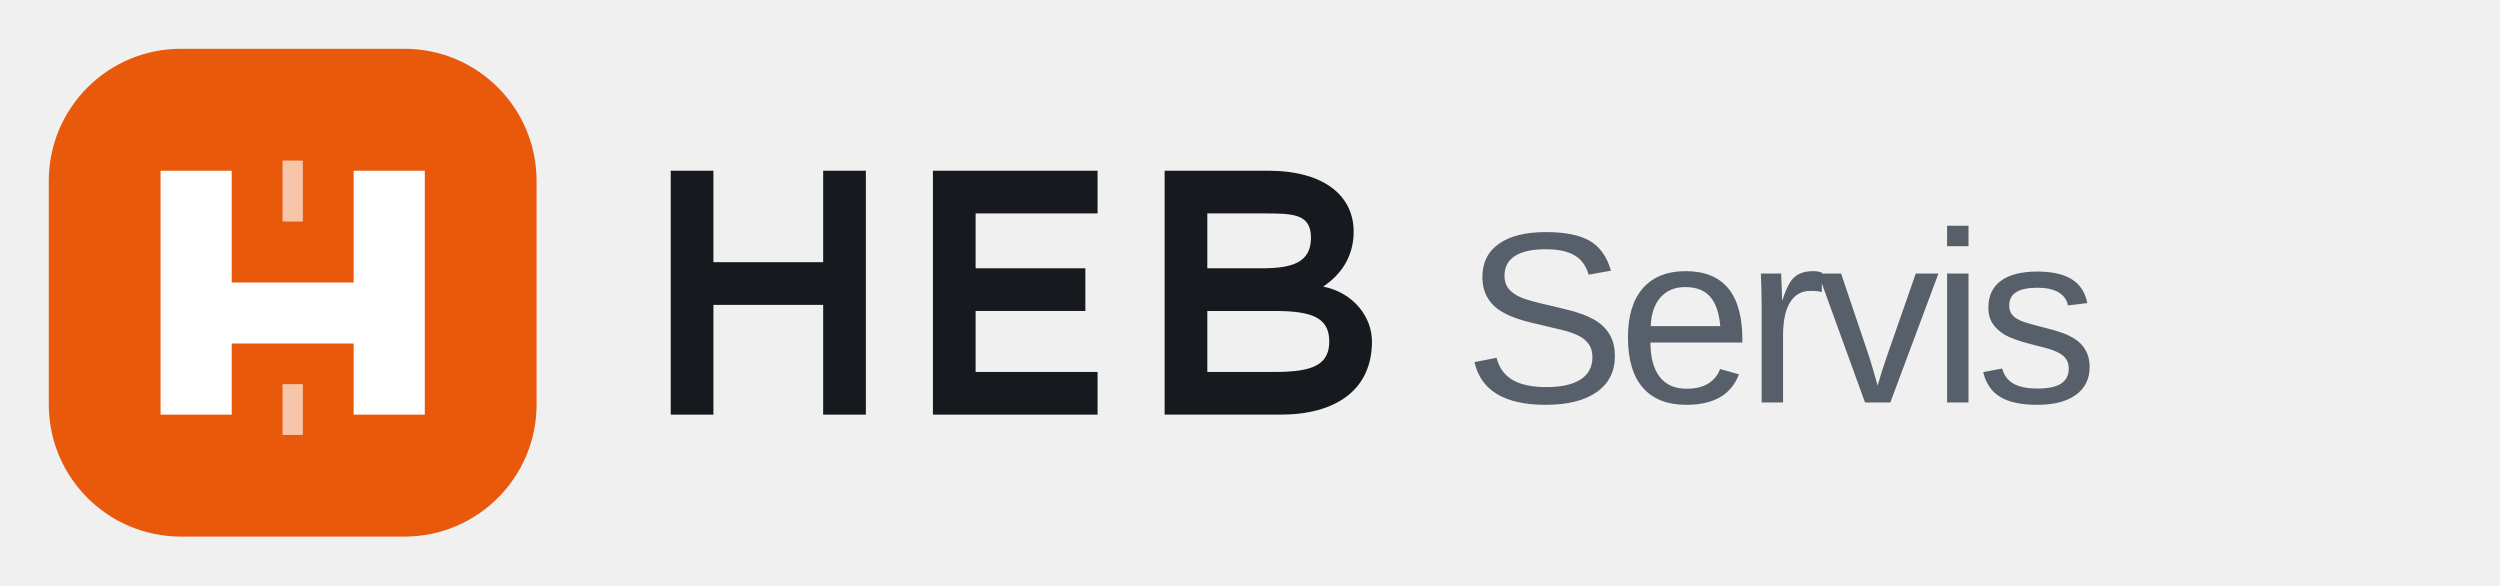
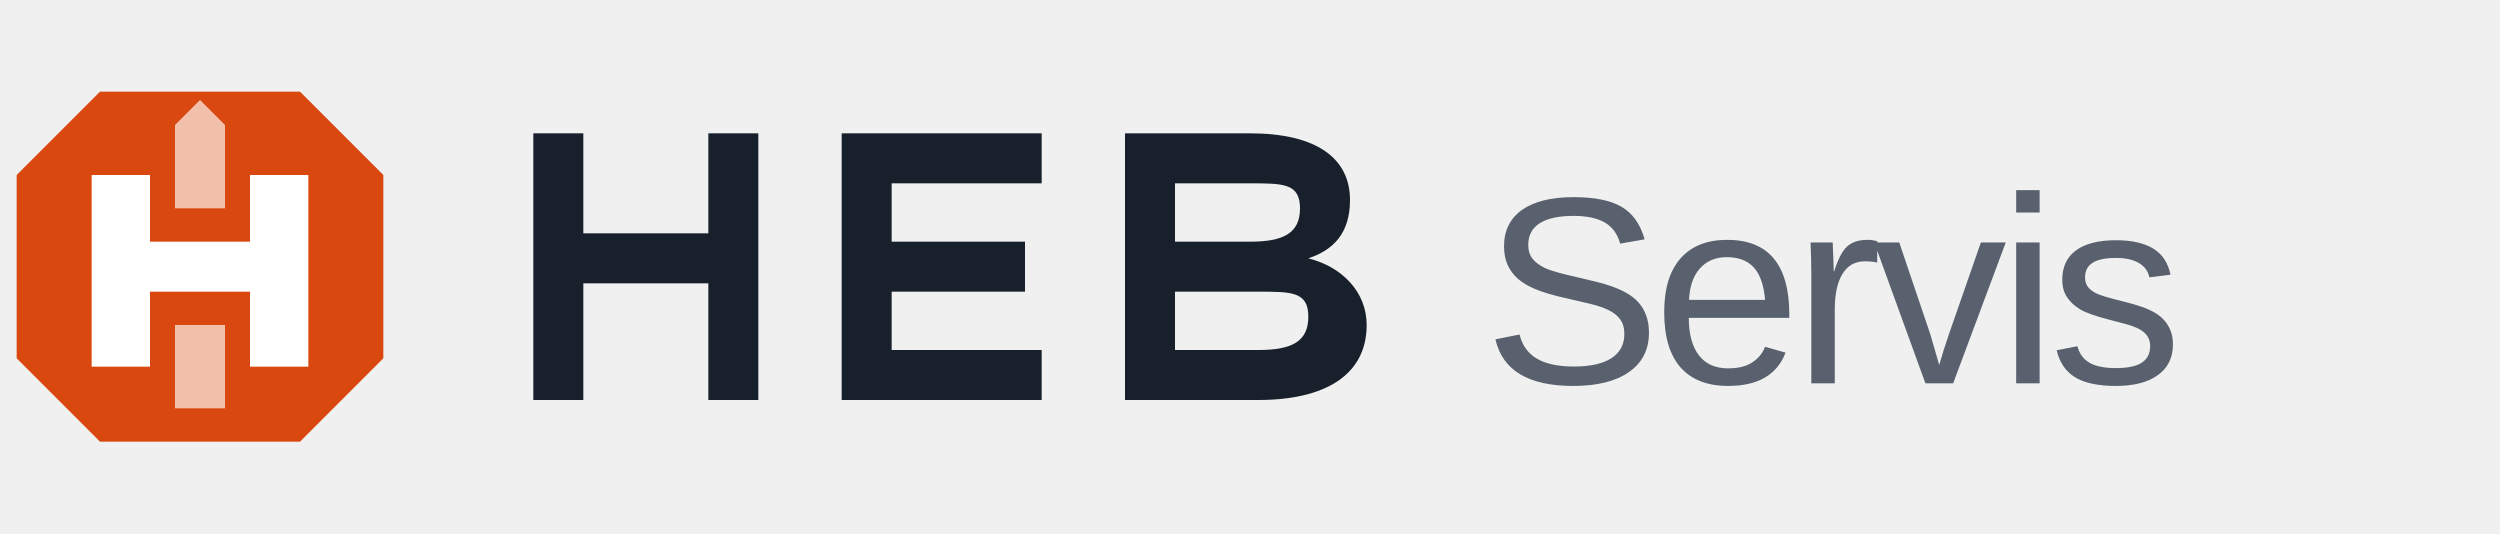
- <svg xmlns="http://www.w3.org/2000/svg" width="410" height="96" viewBox="0 0 410 96" role="img" aria-labelledby="title">
-   <g transform="translate(8 8) scale(1.666667)">
-     <rect width="48" height="48" rx="13" fill="#e8590c" />
-     <path d="M11 12h7v11h12V12h7v24h-7v-7H18v7h-7Z" fill="#fff" />
-     <path d="M23 11h2v6h-2zm0 22h2v5h-2z" fill="#fff" opacity=".65" />
+ <svg xmlns="http://www.w3.org/2000/svg" viewBox="0 0 300 64" role="img" aria-label="HEB Servis">
+   <g transform="translate(0 8)">
+     <path d="M12 3h24l10 10v22L36 45H12L2 35V13Z" fill="#d9480f" />
+     <path d="M11 13h7v8h12v-8h7v23h-7v-9H18v9h-7Z" fill="#fff" />
+     <path d="m21 7 3-3 3 3v10h-6zm0 24h6v10h-6z" fill="#fff" opacity=".65" />
  </g>
-   <g fill="#16191d">
-     <path d="M110 28h7v15h18V28h7v40h-7V50h-18v18h-7zM153 28h27v7h-20v9h18v7h-18v10h20v7h-27z" />
-     <path fill-rule="evenodd" d="M191 28h17c9 0 14 4 14 10 0 4-2 7-5 9 5 1 8 5 8 9 0 8-6 12-15 12h-19zm7 7v9h9c5 0 8-1 8-5s-3-4-8-4zm0 16v10h11c6 0 9-1 9-5s-3-5-9-5z" />
+   <g fill="#18212b">
+     <path d="M64 16h6v12h15V16h6v32h-6V34H70v14h-6zM101 16h24v6h-18v7h16v6h-16v7h18v6h-24z" />
+     <path fill-rule="evenodd" d="M135 16h15c8 0 12 3 12 8 0 4-2 6-5 7 4 1 7 4 7 8 0 6-5 9-13 9h-16zm6 6v7h9c4 0 6-1 6-4s-2-3-6-3zm0 13v7h10c4 0 6-1 6-4s-2-3-6-3z" />
  </g>
-   <text x="240" y="66" fill="#57606a" font-family="Arial, sans-serif" font-size="40" letter-spacing="-1.4">Servis</text>
+   <text x="178" y="46" fill="#58616d" font-family="Arial,sans-serif" font-size="32" letter-spacing="-1">Servis</text>
</svg>
